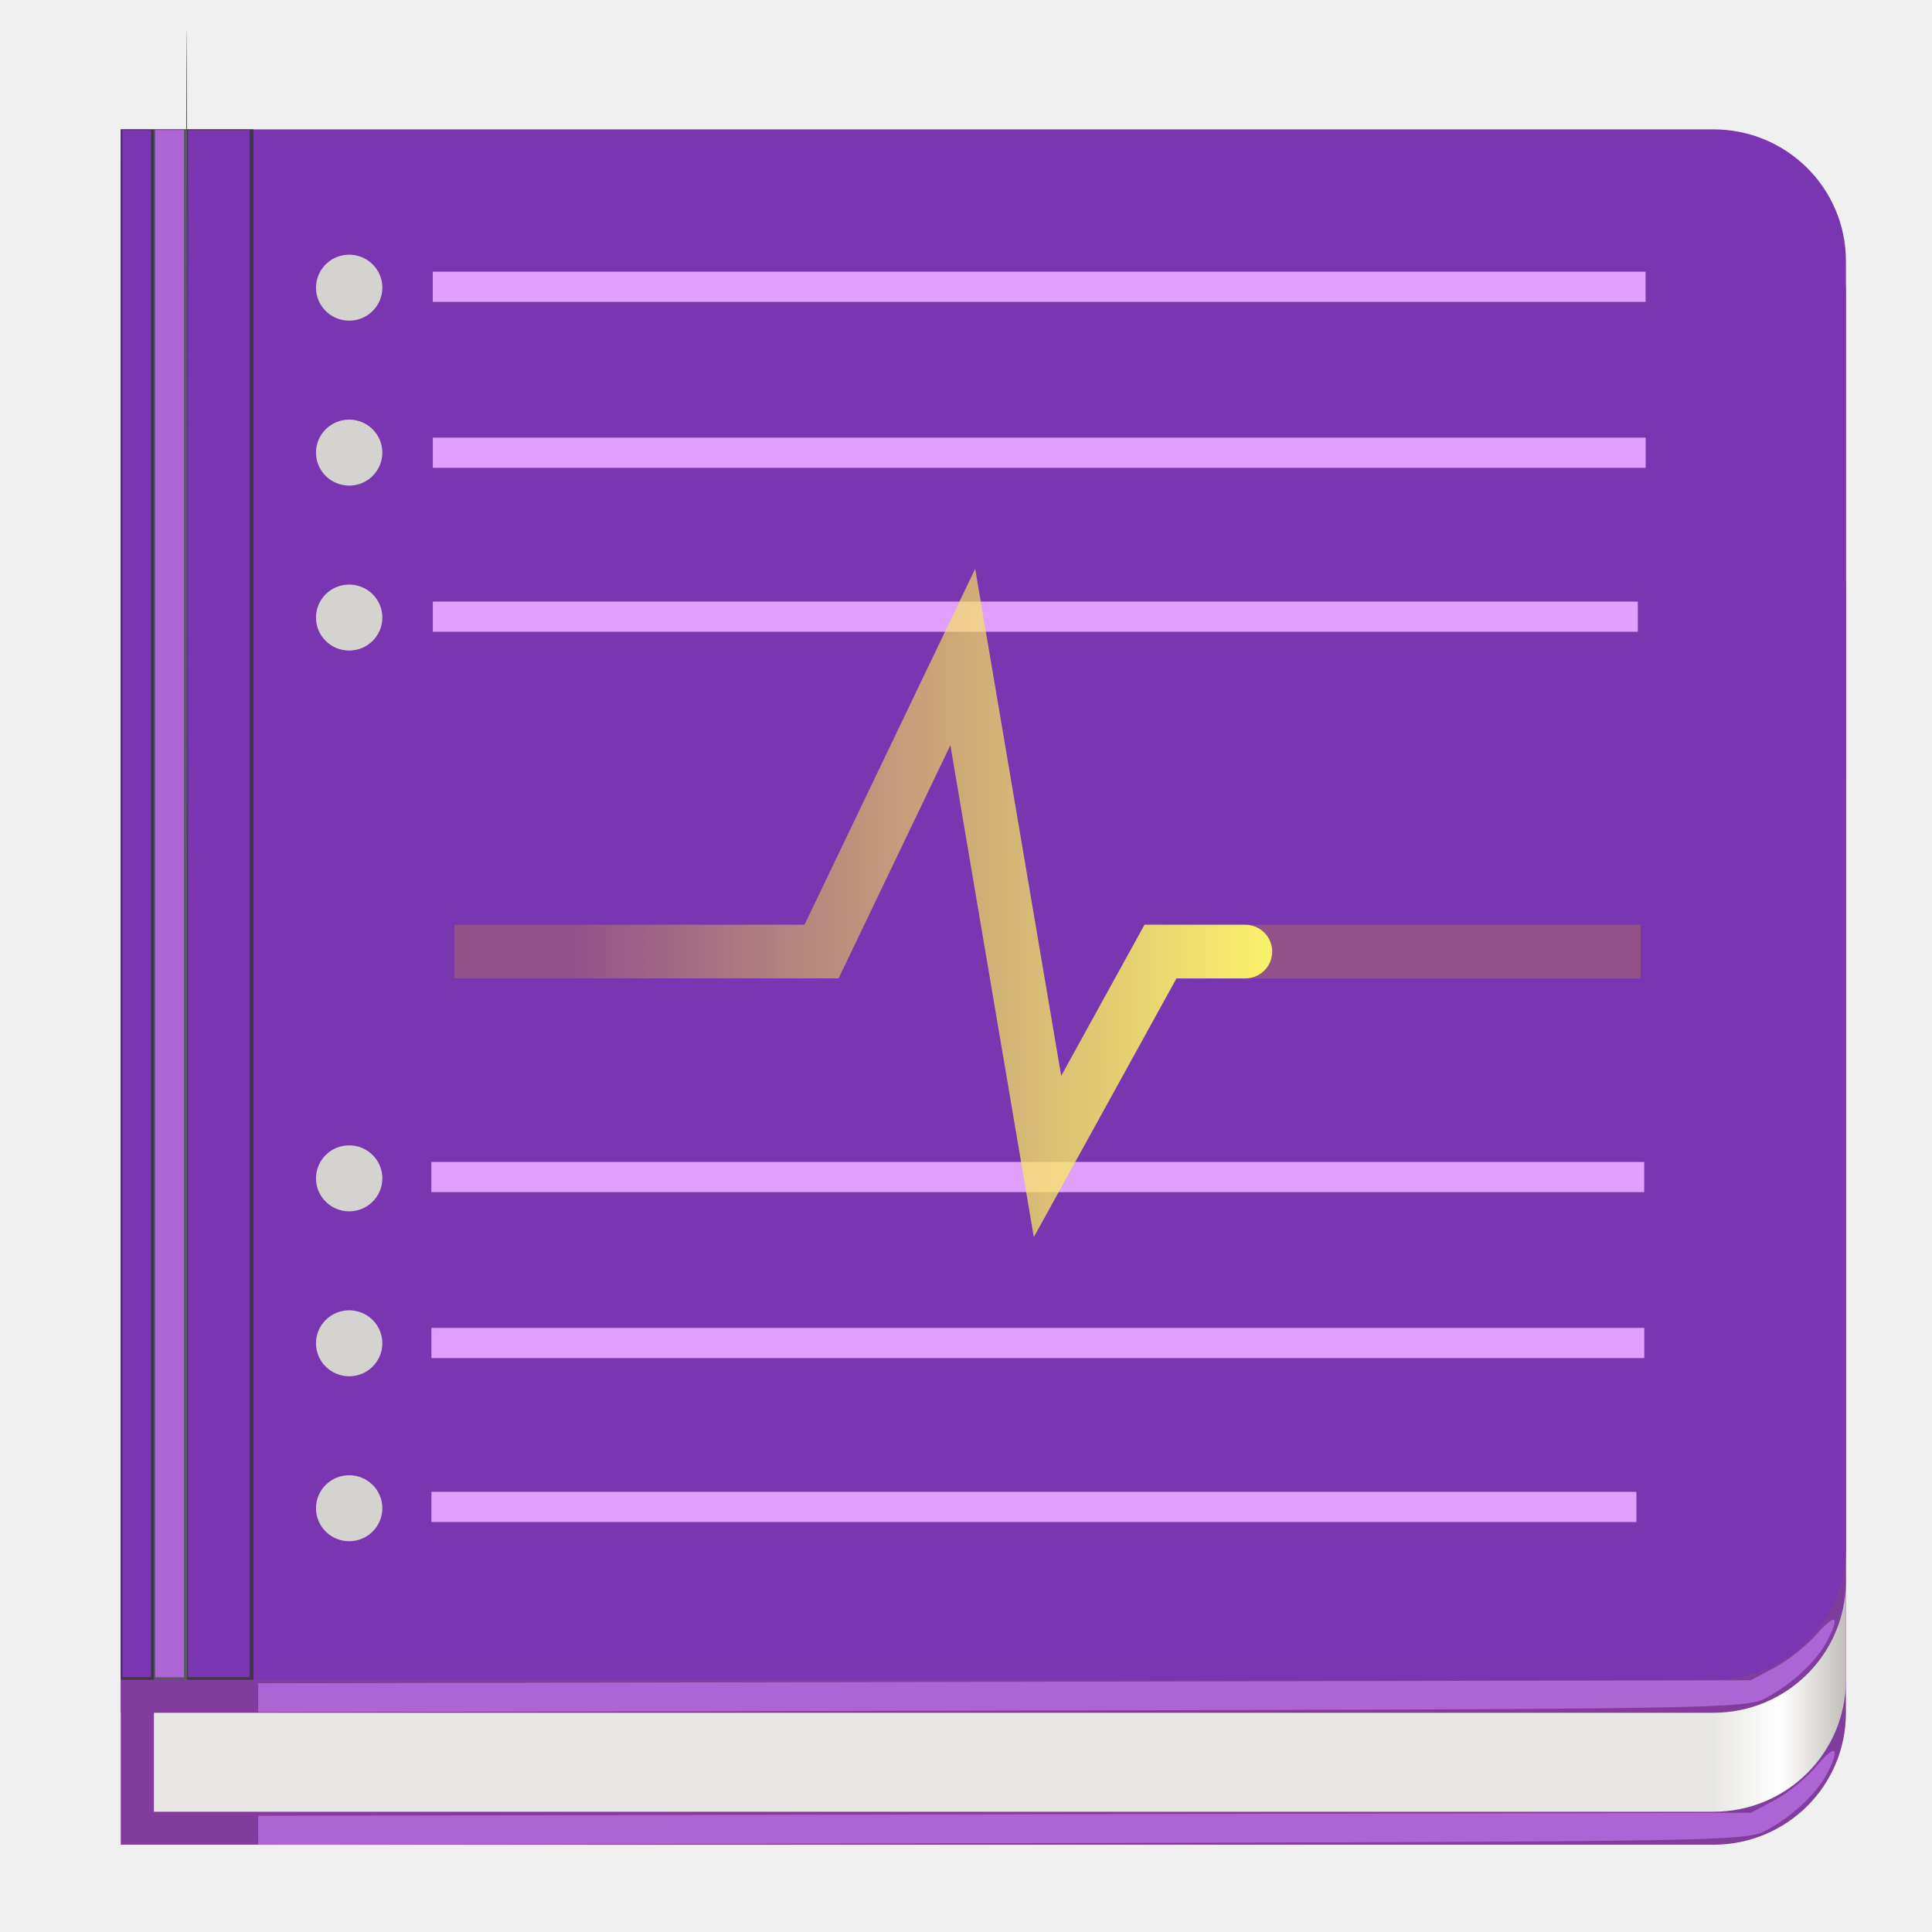
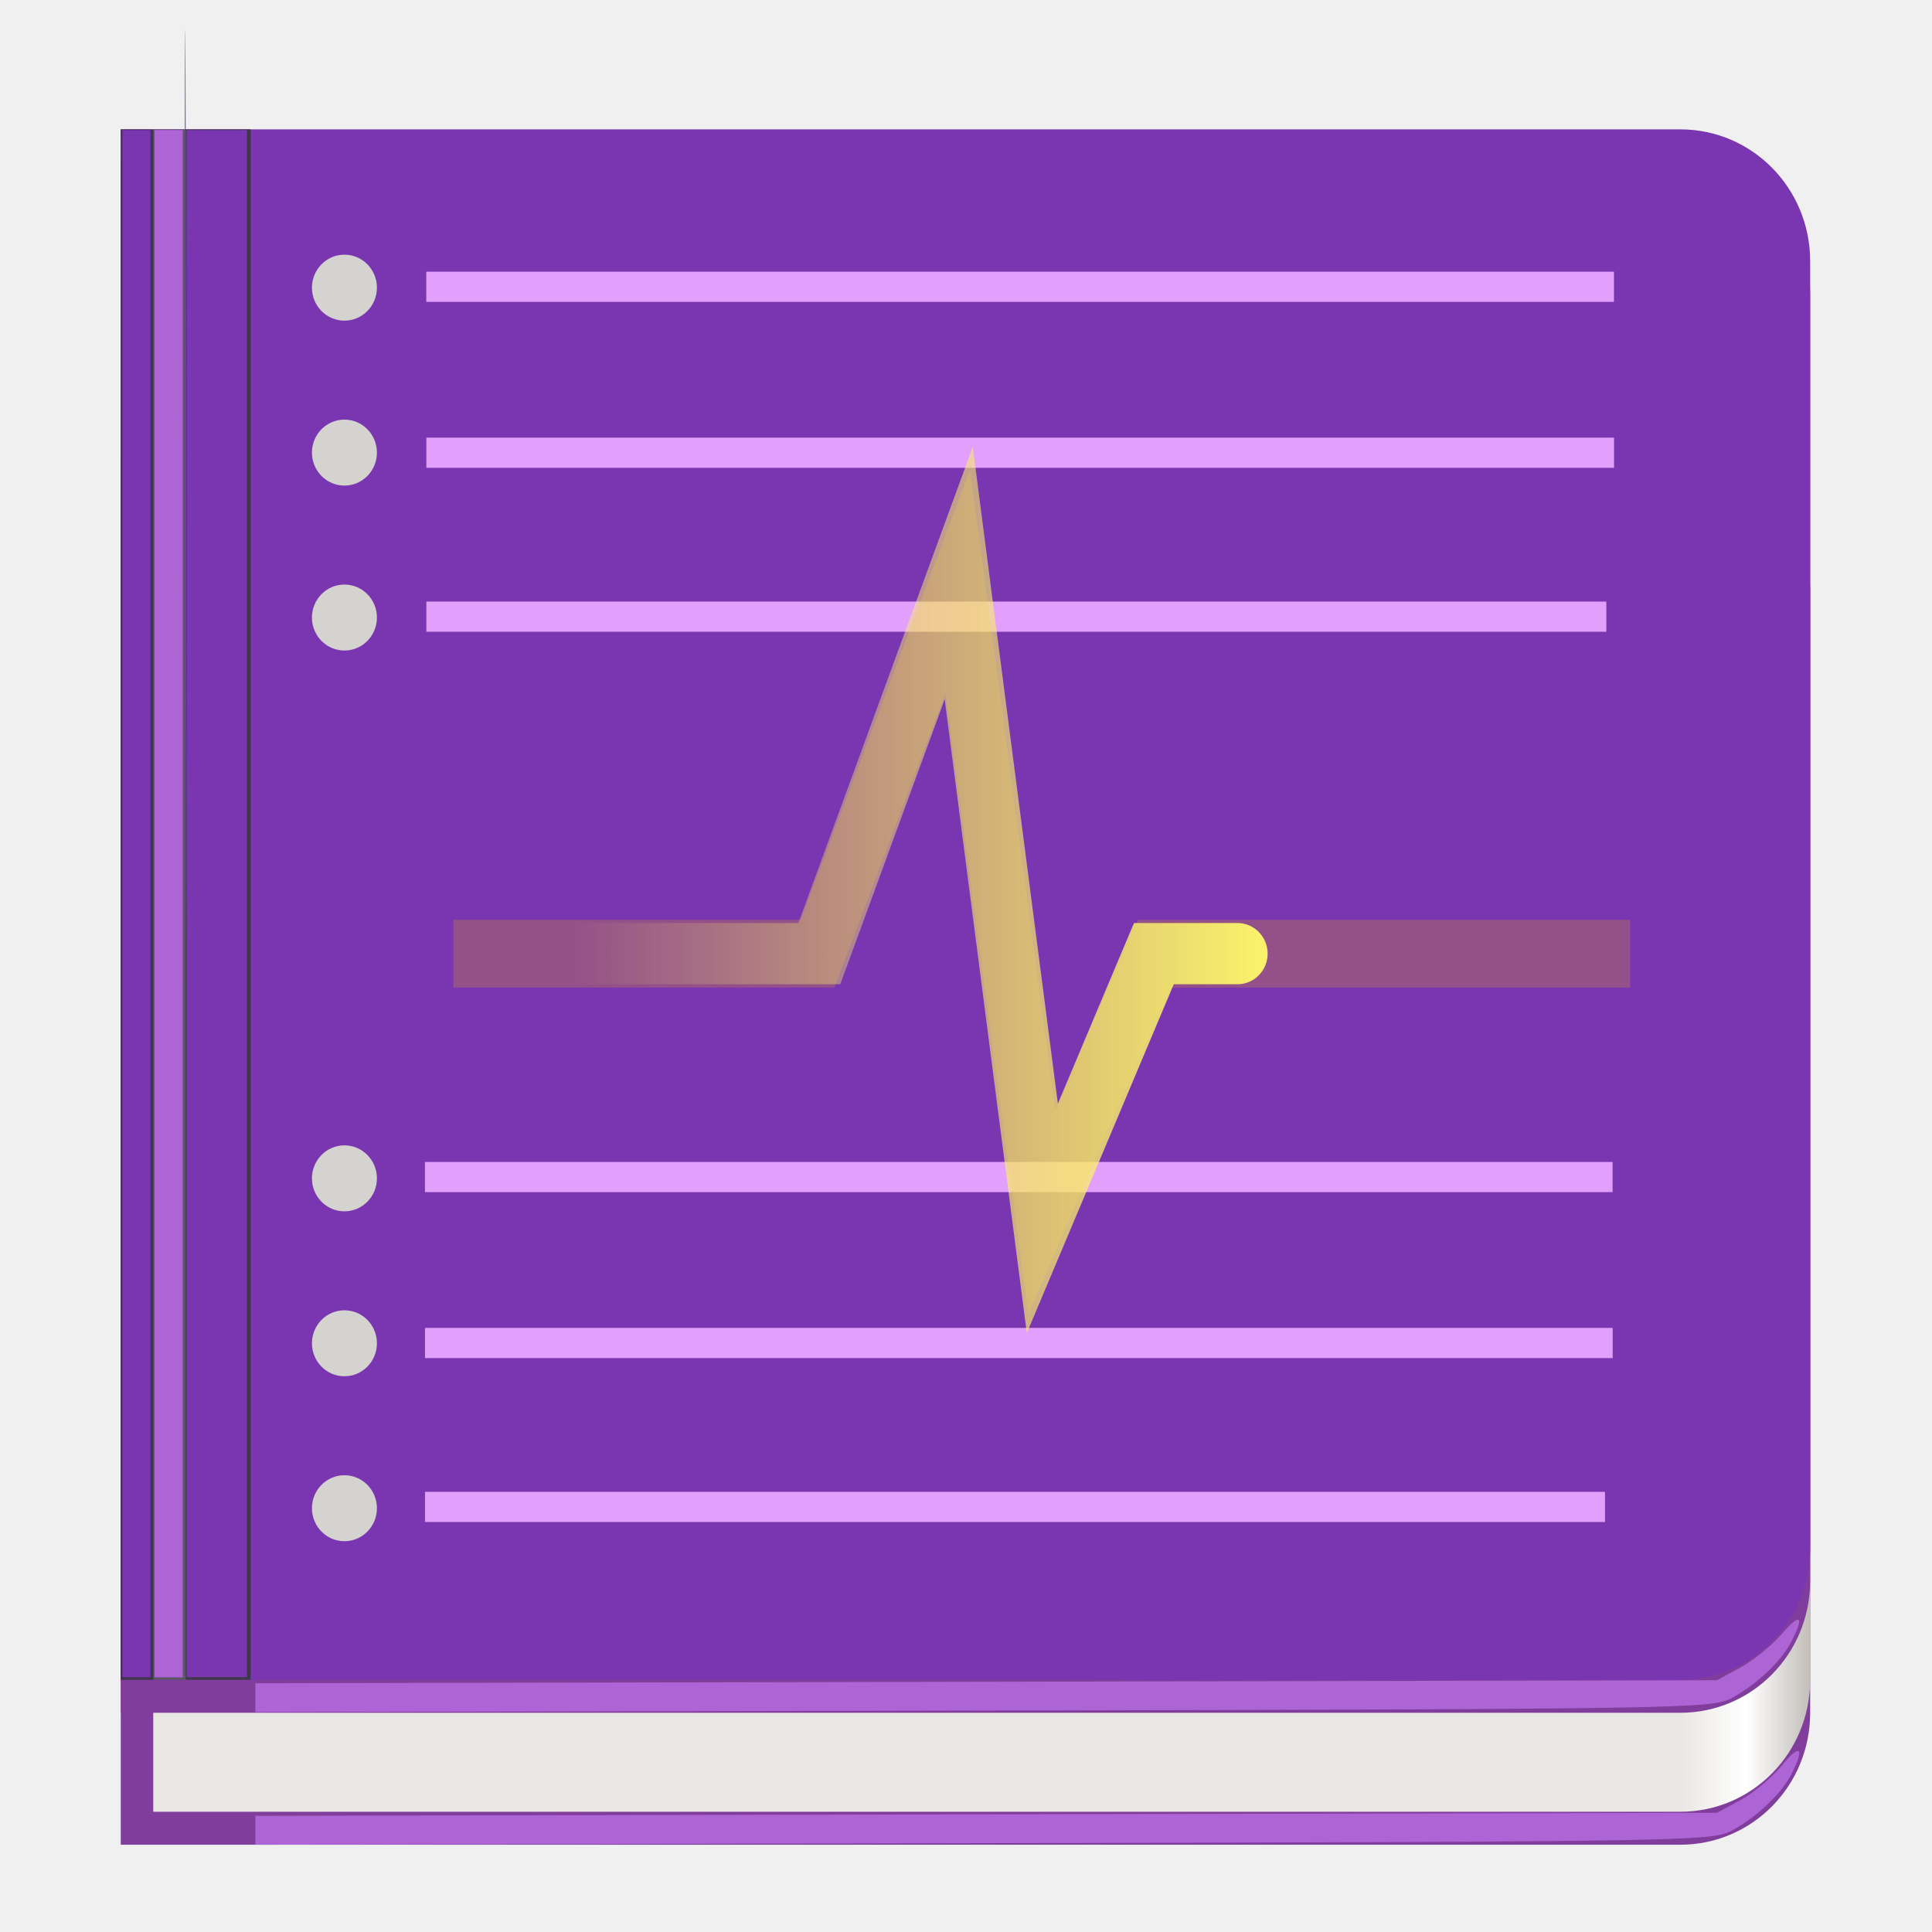
<svg xmlns="http://www.w3.org/2000/svg" xmlns:xlink="http://www.w3.org/1999/xlink" version="1.1" width="64" height="64" id="svg6333">
  <defs id="defs6335">
    <linearGradient id="linearGradient872">
      <stop style="stop-color:#667885;stop-opacity:1" offset="0" id="stop868" />
      <stop style="stop-color:#485a6c;stop-opacity:1" offset="1" id="stop870" />
    </linearGradient>
    <linearGradient x1="24" y1="5" x2="24" y2="43" id="linearGradient3381-5-4" xlink:href="#linearGradient3924-2-2-5-8" gradientUnits="userSpaceOnUse" gradientTransform="matrix(1.432432,0,0,1.436283,-2.378381,-2.470778)" />
    <linearGradient id="linearGradient3924-2-2-5-8">
      <stop id="stop3926-9-4-9-6" style="stop-color:#ffffff;stop-opacity:1" offset="0" />
      <stop id="stop3928-9-8-6-5" style="stop-color:#ffffff;stop-opacity:0.235" offset="0.063" />
      <stop id="stop3930-3-5-1-7" style="stop-color:#ffffff;stop-opacity:0.157" offset="0.951" />
      <stop id="stop3932-8-0-4-8" style="stop-color:#ffffff;stop-opacity:0.392" offset="1" />
    </linearGradient>
    <radialGradient cx="4.993" cy="43.5" r="2.5" fx="4.993" fy="43.5" id="radialGradient3337-2-2" xlink:href="#linearGradient3688-166-749-4-0-3-8" gradientUnits="userSpaceOnUse" gradientTransform="matrix(2.404541,0,0,1,41.98575,15.5)" />
    <linearGradient id="linearGradient3688-166-749-4-0-3-8">
      <stop id="stop2883-4-0-1-8" style="stop-color:#181818;stop-opacity:1" offset="0" />
      <stop id="stop2885-9-2-9-6" style="stop-color:#181818;stop-opacity:0" offset="1" />
    </linearGradient>
    <radialGradient cx="4.993" cy="43.5" r="2.5" fx="4.993" fy="43.5" id="radialGradient3339-1-4" xlink:href="#linearGradient3688-464-309-9-2-4-2" gradientUnits="userSpaceOnUse" gradientTransform="matrix(2.404541,0,0,1,-22.01424,-102.5)" />
    <linearGradient id="linearGradient3688-464-309-9-2-4-2">
      <stop id="stop2889-7-9-6-9" style="stop-color:#181818;stop-opacity:1" offset="0" />
      <stop id="stop2891-6-6-1-7" style="stop-color:#181818;stop-opacity:0" offset="1" />
    </linearGradient>
    <linearGradient id="linearGradient3702-501-757-8-4-1-1">
      <stop id="stop2895-8-9-9-1" style="stop-color:#181818;stop-opacity:0" offset="0" />
      <stop id="stop2897-7-8-7-7" style="stop-color:#181818;stop-opacity:1" offset="0.5" />
      <stop id="stop2899-4-5-1-5" style="stop-color:#181818;stop-opacity:0" offset="1" />
    </linearGradient>
    <linearGradient x1="25.058" y1="47.028" x2="25.058" y2="39.999" id="linearGradient6394" xlink:href="#linearGradient3702-501-757-8-4-1-1" gradientUnits="userSpaceOnUse" gradientTransform="matrix(1.571429,0,0,0.7142857,-5.714285,27.92857)" />
    <linearGradient xlink:href="#linearGradient872" id="linearGradient856-2-3" x1="23.528" y1="6.083" x2="23.528" y2="44.233" gradientUnits="userSpaceOnUse" gradientTransform="matrix(1.410256,0,0,1.410256,-1.846175,-3.256405)" />
    <linearGradient id="linearGradient1879">
      <stop id="stop1873" offset="0" style="stop-color:#e8e7e4;stop-opacity:1" />
      <stop style="stop-color:#ffffff;stop-opacity:1" offset="0.511" id="stop1875" />
      <stop id="stop1877" offset="1" style="stop-color:#c2bfba;stop-opacity:1" />
    </linearGradient>
    <linearGradient id="linearGradient985">
      <stop id="stop981" offset="0" style="stop-color:#f9f06b;stop-opacity:1" />
      <stop id="stop983" offset="1" style="stop-color:#f9f06b;stop-opacity:0" />
    </linearGradient>
-     <linearGradient xlink:href="#linearGradient1879" id="linearGradient2794" gradientUnits="userSpaceOnUse" gradientTransform="matrix(0.25,0,0,0.25,-865.6188,893.4512)" x1="384" y1="120" x2="416" y2="120" />
-     <linearGradient xlink:href="#linearGradient985" id="linearGradient2796" gradientUnits="userSpaceOnUse" gradientTransform="matrix(0.2128499,0,0,0.1941129,-860.8346,896.2058)" x1="301" y1="33.559" x2="104" y2="33.559" />
+     <linearGradient xlink:href="#linearGradient1879" id="linearGradient2794-3" gradientUnits="userSpaceOnUse" gradientTransform="matrix(0.25,0,0,0.25,-898.3359,890.785)" x1="384" y1="120" x2="416" y2="120" />
+     <linearGradient xlink:href="#linearGradient985" id="linearGradient2796-3" gradientUnits="userSpaceOnUse" gradientTransform="matrix(0.2145162,0,0,0.2507855,-893.0871,890.7186)" x1="301" y1="33.559" x2="104" y2="33.559" />
  </defs>
-   <g id="g8176" transform="matrix(0.5495129,0,0,0.5463847,479.6687,-463.6668)" style="display:inline;enable-background:new">
-     <path id="rect970-4-6-1-2-8" d="m -865.619,876.451 v 84 h 96 c 4.432,0 8,-3.568 8,-8 v -68 c 0,-4.432 -3.568,-8 -8,-8 z" style="display:inline;fill:#813d9c;fill-opacity:1;stroke:none;stroke-width:0.377;stroke-linejoin:round;stroke-miterlimit:4;stroke-dasharray:none;stroke-opacity:1;enable-background:new" />
-     <path style="display:inline;fill:url(#linearGradient2794);fill-opacity:1;stroke:none;stroke-width:6;stroke-linecap:butt;stroke-linejoin:miter;stroke-miterlimit:4;stroke-dasharray:none;stroke-dashoffset:0;stroke-opacity:1;marker:none;marker-start:none;marker-mid:none;marker-end:none;paint-order:normal;enable-background:new" d="m -863.619,888.451 v 70 h 94 c 4.432,0 8,-3.568 8,-8 v -54 c 0,-4.432 -3.568,-8 -8,-8 z" id="rect954-3-6-3-2-0-9-4" />
-     <path id="rect970-5-3-1-8-6-1-5" d="m -865.619,858.451 v 94 h 96 c 4.432,0 8,-3.568 8,-8 v -78 c 0,-4.432 -3.568,-8 -8,-8 z" style="display:inline;fill:#813d9c;fill-opacity:1;stroke:none;stroke-width:0.377;stroke-linejoin:round;stroke-miterlimit:4;stroke-dasharray:none;stroke-opacity:1;enable-background:new" />
-     <path id="rect970-5-4-4-1-2-0" d="m -865.619,856.451 v 94 h 96 c 4.432,0 8,-3.568 8,-8 v -78 c 0,-4.432 -3.568,-8 -8,-8 z" style="display:inline;fill:#7a36b1;fill-opacity:1;stroke:none;stroke-width:0.377;stroke-linejoin:round;stroke-miterlimit:4;stroke-dasharray:none;stroke-opacity:1;enable-background:new" />
-     <rect y="856.451" x="-865.619" height="94" width="8" id="rect1073-6-7-5-7-3" style="display:inline;fill:#3d3846;fill-opacity:1;stroke:none;stroke-width:4;stroke-linecap:round;stroke-linejoin:round;stroke-miterlimit:4;stroke-dasharray:none;stroke-dashoffset:0;stroke-opacity:1;enable-background:new" />
-     <path id="path1217-1-4-49-9-6" d="m -862.619,950.451 v -94" style="display:inline;opacity:0.15;fill:none;fill-rule:evenodd;stroke:#ffffff;stroke-width:2;stroke-linecap:butt;stroke-linejoin:miter;stroke-miterlimit:4;stroke-dasharray:none;stroke-opacity:1;enable-background:new" />
-     <path style="display:inline;fill:#7a36b1;fill-opacity:1;stroke-width:0.247;enable-background:new" d="m -861.561,903.395 v -46.899 h 1.856 1.856 v 46.899 46.899 h -1.856 -1.856 z" id="path32544-0-0-3-1" />
-     <path style="display:inline;fill:#7a36b1;fill-opacity:1;stroke-width:0.247;enable-background:new" d="m -861.687,879.395 c 0,-25.863 0.029,-36.406 0.064,-23.43 0.035,12.976 0.035,34.136 -1e-5,47.023 -0.035,12.886 -0.064,2.27 -0.064,-23.593 z" id="path32620-6-9-6-0" />
-     <path style="display:inline;fill:#ad65d6;fill-opacity:1;stroke-width:0.247;enable-background:new" d="m -863.541,903.395 v -46.899 h 0.866 0.866 v 46.899 46.899 h -0.866 -0.866 z" id="path32659-2-1-0-6" />
-     <path style="display:inline;fill:#4c158a;fill-opacity:1;stroke-width:0.247;enable-background:new" d="m -865.521,903.395 v -46.899 h 0.866 0.866 v 46.899 46.899 h -0.866 -0.866 z" id="path32735-9-7-6-3" />
-     <path style="display:inline;fill:#7a36b1;fill-opacity:1;stroke-width:0.247;enable-background:new" d="m -863.541,903.395 v -46.899 h 0.866 0.866 v 46.899 46.899 h -0.866 -0.866 z" id="path33332-0-1-6-20" />
-     <path style="display:inline;fill:#7a36b1;fill-opacity:1;stroke-width:0.247;enable-background:new" d="m -865.521,903.395 v -46.899 h 0.866 0.866 v 46.899 46.899 h -0.866 -0.866 z" id="path33482-8-1-1-6" />
-     <path style="display:inline;fill:#ad65d6;fill-opacity:1;stroke-width:0.247;enable-background:new" d="m -863.541,903.395 v -46.899 h 0.866 0.866 v 46.899 46.899 h -0.866 -0.866 z" id="path33862-3-97-7-1" />
-     <path style="display:inline;fill:#e29ffc;fill-opacity:1;stroke-width:0.153;enable-background:new" d="m -846.889,939.971 v -0.915 h 36.32 36.32 v 0.915 0.915 h -36.32 -36.32 z" id="path209464-7-0-1-7-4-4-5-3-55" />
-     <a id="a211277-8-1-0-6-7-4" transform="matrix(0.9341682,0,0,1,-208.491,479.7297)" style="display:inline;fill:#e29ffc;enable-background:new">
-       <path style="display:inline;fill:#e29ffc;fill-opacity:1;stroke-width:0.159;enable-background:new" d="m -683.387,450.303 v -0.915 h 39.133 39.133 v 0.915 0.915 h -39.133 -39.133 z" id="path209464-7-0-1-0-4-8-3-3-5-7" />
-     </a>
-     <a id="a211277-1-5-5-9-9-9-6" transform="matrix(0.9341682,0,0,1,-208.4956,469.6676)" style="display:inline;fill:#e29ffc;enable-background:new">
-       <path style="display:inline;fill:#e29ffc;fill-opacity:1;stroke-width:0.159;enable-background:new" d="m -683.387,450.303 v -0.915 h 39.133 39.133 v 0.915 0.915 h -39.133 -39.133 z" id="path209464-7-0-1-0-3-0-9-1-4-2-5" />
-     </a>
-     <path style="display:inline;fill:#e29ffc;fill-opacity:1;stroke-width:0.153;enable-background:new" d="m -846.806,885.996 v -0.915 h 36.32 36.32 v 0.915 0.915 h -36.32 -36.32 z" id="path209464-7-0-1-7-4-4-5-3-7-6" />
-     <a id="a211277-8-1-0-6-7-3-9" transform="matrix(0.9341682,0,0,1,-208.4075,425.7552)" style="display:inline;fill:#e29ffc;enable-background:new">
-       <path style="display:inline;fill:#e29ffc;fill-opacity:1;stroke-width:0.159;enable-background:new" d="m -683.387,450.303 v -0.915 h 39.133 39.133 v 0.915 0.915 h -39.133 -39.133 z" id="path209464-7-0-1-0-4-8-3-3-5-6-3" />
-     </a>
-     <a id="a211277-1-5-5-9-9-9-1-7" transform="matrix(0.9341682,0,0,1,-208.4121,415.6931)" style="display:inline;fill:#e29ffc;enable-background:new">
-       <path style="display:inline;fill:#e29ffc;fill-opacity:1;stroke-width:0.159;enable-background:new" d="m -683.387,450.303 v -0.915 h 39.133 39.133 v 0.915 0.915 h -39.133 -39.133 z" id="path209464-7-0-1-0-3-0-9-1-4-2-2-4" />
-     </a>
-     <path style="fill:#ad65d6;fill-opacity:1;stroke-width:0.349" d="m -857.333,951.537 v -0.875 l 44.992,-0.092 44.992,-0.092 1.431,-0.766 c 0.787,-0.421 1.927,-1.331 2.534,-2.022 1.165,-1.326 1.433,-1.13 0.61,0.446 -0.629,1.203 -2.137,2.605 -3.7,3.437 -1.172,0.624 -3.082,0.655 -46.04,0.745 l -44.817,0.094 z" id="path28190-9-8-2-5" />
-     <path style="fill:#ad65d6;fill-opacity:1;stroke-width:0.349" d="m -857.333,959.575 v -0.876 l 44.992,-0.092 44.992,-0.092 1.451,-0.776 c 0.798,-0.427 1.938,-1.367 2.534,-2.089 1.13,-1.37 1.436,-1.098 0.589,0.524 -0.629,1.203 -2.137,2.605 -3.7,3.437 -1.172,0.624 -3.083,0.655 -46.04,0.746 l -44.817,0.095 z" id="path28229-6-12-8-2" />
-     <circle r="2" cy="940.05" cx="-851.849" id="circle1505-1-2-4" style="vector-effect:none;fill:#d5d3cf;fill-opacity:1;stroke:none;stroke-width:8;stroke-linecap:butt;stroke-linejoin:round;stroke-miterlimit:4;stroke-dasharray:none;stroke-dashoffset:0;stroke-opacity:1" />
-     <circle style="vector-effect:none;fill:#d5d3cf;fill-opacity:1;stroke:none;stroke-width:8;stroke-linecap:butt;stroke-linejoin:round;stroke-miterlimit:4;stroke-dasharray:none;stroke-dashoffset:0;stroke-opacity:1" id="circle1507-7-9-7" cx="-851.849" cy="930.05" r="2" />
-     <circle r="2" cy="920.05" cx="-851.849" id="circle1509-2-3-4" style="vector-effect:none;fill:#d5d3cf;fill-opacity:1;stroke:none;stroke-width:8;stroke-linecap:butt;stroke-linejoin:round;stroke-miterlimit:4;stroke-dasharray:none;stroke-dashoffset:0;stroke-opacity:1" />
-     <circle style="vector-effect:none;fill:#d5d3cf;fill-opacity:1;stroke:none;stroke-width:8;stroke-linecap:butt;stroke-linejoin:round;stroke-miterlimit:4;stroke-dasharray:none;stroke-dashoffset:0;stroke-opacity:1" id="circle1511-7-9-43" cx="-851.849" cy="886.05" r="2" />
-     <circle r="2" cy="876.05" cx="-851.849" id="circle1513-9-2-0-0" style="vector-effect:none;fill:#d5d3cf;fill-opacity:1;stroke:none;stroke-width:8;stroke-linecap:butt;stroke-linejoin:round;stroke-miterlimit:4;stroke-dasharray:none;stroke-dashoffset:0;stroke-opacity:1" />
-     <circle style="vector-effect:none;fill:#d5d3cf;fill-opacity:1;stroke:none;stroke-width:8;stroke-linecap:butt;stroke-linejoin:round;stroke-miterlimit:4;stroke-dasharray:none;stroke-dashoffset:0;stroke-opacity:1" id="circle1515-2-8-7" cx="-851.849" cy="866.05" r="2" />
-     <path id="path1092-6-1-3-7-5-5-1-4-8" style="display:inline;opacity:0.236;fill:none;stroke:#e5a50a;stroke-width:3.252;stroke-linecap:butt;stroke-linejoin:miter;stroke-miterlimit:10;stroke-dasharray:none;stroke-opacity:1;enable-background:new" d="m -845.509,906.3 h 22.136 l 8.514,-17.858 5.108,30.282 6.811,-12.423 h 28.948" />
-     <path id="path1092-6-1-3-7-5-1-0-0-3-6" style="display:inline;fill:none;stroke:url(#linearGradient2796);stroke-width:3.252;stroke-linecap:round;stroke-linejoin:miter;stroke-miterlimit:10;stroke-dasharray:none;stroke-opacity:1;enable-background:new" d="m -845.509,906.3 h 22.136 l 8.514,-17.858 5.108,30.282 6.811,-12.423 h 5.108" />
+   <g id="g4066" transform="matrix(0.5381176,0,0,0.5463847,487.4103,-462.21)" style="display:inline">
+     <g id="g3074" style="display:inline;enable-background:new">
+       <path id="rect970-4-6-1-2-8-2" d="m -898.336,873.785 v 84 h 96 c 4.432,0 8,-3.568 8,-8 v -68 c 0,-4.432 -3.568,-8 -8,-8 z" style="display:inline;fill:#813d9c;fill-opacity:1;stroke:none;stroke-width:0.377;stroke-linejoin:round;stroke-miterlimit:4;stroke-dasharray:none;stroke-opacity:1;enable-background:new" />
+       <path style="display:inline;fill:url(#linearGradient2794-3);fill-opacity:1;stroke:none;stroke-width:6;stroke-linecap:butt;stroke-linejoin:miter;stroke-miterlimit:4;stroke-dasharray:none;stroke-dashoffset:0;stroke-opacity:1;marker:none;marker-start:none;marker-mid:none;marker-end:none;paint-order:normal;enable-background:new" d="m -896.336,885.785 v 70 h 94 c 4.432,0 8,-3.568 8,-8 v -54 c 0,-4.432 -3.568,-8 -8,-8 z" id="rect954-3-6-3-2-0-9-4-9" />
+       <path id="rect970-5-3-1-8-6-1-5-1" d="m -898.336,855.785 v 94 h 96 c 4.432,0 8,-3.568 8,-8 v -78 c 0,-4.432 -3.568,-8 -8,-8 z" style="display:inline;fill:#813d9c;fill-opacity:1;stroke:none;stroke-width:0.377;stroke-linejoin:round;stroke-miterlimit:4;stroke-dasharray:none;stroke-opacity:1;enable-background:new" />
+       <path id="rect970-5-4-4-1-2-0-2" d="m -898.336,853.785 v 94 h 96 c 4.432,0 8,-3.568 8,-8 v -78 c 0,-4.432 -3.568,-8 -8,-8 z" style="display:inline;fill:#7a36b1;fill-opacity:1;stroke:none;stroke-width:0.377;stroke-linejoin:round;stroke-miterlimit:4;stroke-dasharray:none;stroke-opacity:1;enable-background:new" />
+       <rect y="853.785" x="-898.336" height="94" width="8" id="rect1073-6-7-5-7-3-7" style="display:inline;fill:#3d3846;fill-opacity:1;stroke:none;stroke-width:4;stroke-linecap:round;stroke-linejoin:round;stroke-miterlimit:4;stroke-dasharray:none;stroke-dashoffset:0;stroke-opacity:1;enable-background:new" />
+       <path id="path1217-1-4-49-9-6-0" d="m -895.336,947.785 v -94" style="display:inline;opacity:0.15;fill:none;fill-rule:evenodd;stroke:#ffffff;stroke-width:2;stroke-linecap:butt;stroke-linejoin:miter;stroke-miterlimit:4;stroke-dasharray:none;stroke-opacity:1;enable-background:new" />
+       <path style="display:inline;fill:#7a36b1;fill-opacity:1;stroke-width:0.247;enable-background:new" d="m -894.278,900.729 v -46.899 h 1.856 1.856 v 46.899 46.899 h -1.856 -1.856 z" id="path32544-0-0-3-1-9" />
+       <path style="display:inline;fill:#7a36b1;fill-opacity:1;stroke-width:0.247;enable-background:new" d="m -894.405,876.729 c 0,-25.863 0.029,-36.406 0.064,-23.43 0.035,12.976 0.035,34.136 0,47.023 -0.035,12.886 -0.064,2.27 -0.064,-23.593 z" id="path32620-6-9-6-0-3" />
+       <path style="display:inline;fill:#ad65d6;fill-opacity:1;stroke-width:0.247;enable-background:new" d="m -896.258,900.729 v -46.899 h 0.866 0.866 v 46.899 46.899 h -0.866 -0.866 z" id="path32659-2-1-0-6-6" />
+       <path style="display:inline;fill:#4c158a;fill-opacity:1;stroke-width:0.247;enable-background:new" d="m -898.238,900.729 v -46.899 h 0.866 0.866 v 46.899 46.899 h -0.866 -0.866 z" id="path32735-9-7-6-3-0" />
+       <path style="display:inline;fill:#7a36b1;fill-opacity:1;stroke-width:0.247;enable-background:new" d="m -896.258,900.729 v -46.899 h 0.866 0.866 v 46.899 46.899 h -0.866 -0.866 z" id="path33332-0-1-6-20-6" />
+       <path style="display:inline;fill:#7a36b1;fill-opacity:1;stroke-width:0.247;enable-background:new" d="m -898.238,900.729 v -46.899 h 0.866 0.866 v 46.899 46.899 h -0.866 -0.866 z" id="path33482-8-1-1-6-2" />
+       <path style="display:inline;fill:#ad65d6;fill-opacity:1;stroke-width:0.247;enable-background:new" d="m -896.258,900.729 v -46.899 h 0.866 0.866 v 46.899 46.899 h -0.866 -0.866 z" id="path33862-3-97-7-1-6" />
+       <path style="display:inline;fill:#e29ffc;fill-opacity:1;stroke-width:0.153;enable-background:new" d="m -879.606,937.304 v -0.915 h 36.32 36.32 v 0.915 0.915 h -36.32 -36.32 z" id="path209464-7-0-1-7-4-4-5-3-55-1" />
+       <a id="a211277-8-1-0-6-7-4-8" transform="matrix(0.9341682,0,0,1,-241.2081,477.0635)" style="display:inline;fill:#e29ffc;enable-background:new">
+         <path style="display:inline;fill:#e29ffc;fill-opacity:1;stroke-width:0.159;enable-background:new" d="m -683.387,450.303 v -0.915 h 39.133 39.133 v 0.915 0.915 h -39.133 -39.133 z" id="path209464-7-0-1-0-4-8-3-3-5-7-7" />
+       </a>
+       <a id="a211277-1-5-5-9-9-9-6-9" transform="matrix(0.9341682,0,0,1,-241.2127,467.0014)" style="display:inline;fill:#e29ffc;enable-background:new">
+         <path style="display:inline;fill:#e29ffc;fill-opacity:1;stroke-width:0.159;enable-background:new" d="m -683.387,450.303 v -0.915 h 39.133 39.133 v 0.915 0.915 h -39.133 -39.133 z" id="path209464-7-0-1-0-3-0-9-1-4-2-5-2" />
+       </a>
+       <path style="display:inline;fill:#e29ffc;fill-opacity:1;stroke-width:0.153;enable-background:new" d="m -879.523,883.33 v -0.915 h 36.32 36.32 v 0.915 0.915 h -36.32 -36.32 z" id="path209464-7-0-1-7-4-4-5-3-7-6-0" />
+       <a id="a211277-8-1-0-6-7-3-9-2" transform="matrix(0.9341682,0,0,1,-241.1246,423.089)" style="display:inline;fill:#e29ffc;enable-background:new">
+         <path style="display:inline;fill:#e29ffc;fill-opacity:1;stroke-width:0.159;enable-background:new" d="m -683.387,450.303 v -0.915 h 39.133 39.133 v 0.915 0.915 h -39.133 -39.133 z" id="path209464-7-0-1-0-4-8-3-3-5-6-3-3" />
+       </a>
+       <a id="a211277-1-5-5-9-9-9-1-7-7" transform="matrix(0.9341682,0,0,1,-241.1292,413.0269)" style="display:inline;fill:#e29ffc;enable-background:new">
+         <path style="display:inline;fill:#e29ffc;fill-opacity:1;stroke-width:0.159;enable-background:new" d="m -683.387,450.303 v -0.915 h 39.133 39.133 v 0.915 0.915 h -39.133 -39.133 z" id="path209464-7-0-1-0-3-0-9-1-4-2-2-4-5" />
+       </a>
+       <path style="fill:#ad65d6;fill-opacity:1;stroke-width:0.349" d="m -890.051,948.87 v -0.875 l 44.992,-0.092 44.992,-0.092 1.431,-0.766 c 0.787,-0.421 1.927,-1.331 2.534,-2.022 1.165,-1.326 1.433,-1.13 0.61,0.446 -0.629,1.203 -2.137,2.605 -3.7,3.437 -1.172,0.624 -3.082,0.655 -46.04,0.745 l -44.817,0.094 z" id="path28190-9-8-2-5-9" />
+       <path style="fill:#ad65d6;fill-opacity:1;stroke-width:0.349" d="m -890.051,956.909 v -0.876 l 44.992,-0.092 44.992,-0.092 1.451,-0.776 c 0.798,-0.427 1.938,-1.367 2.534,-2.089 1.13,-1.37 1.436,-1.098 0.589,0.524 -0.629,1.203 -2.137,2.605 -3.7,3.437 -1.172,0.624 -3.083,0.655 -46.04,0.746 l -44.817,0.095 z" id="path28229-6-12-8-2-2" />
+       <circle r="2" cy="937.383" cx="-884.566" id="circle1505-1-2-4-2" style="vector-effect:none;fill:#d5d3cf;fill-opacity:1;stroke:none;stroke-width:8;stroke-linecap:butt;stroke-linejoin:round;stroke-miterlimit:4;stroke-dasharray:none;stroke-dashoffset:0;stroke-opacity:1" />
+       <circle style="vector-effect:none;fill:#d5d3cf;fill-opacity:1;stroke:none;stroke-width:8;stroke-linecap:butt;stroke-linejoin:round;stroke-miterlimit:4;stroke-dasharray:none;stroke-dashoffset:0;stroke-opacity:1" id="circle1507-7-9-7-8" cx="-884.566" cy="927.383" r="2" />
+       <circle r="2" cy="917.383" cx="-884.566" id="circle1509-2-3-4-9" style="vector-effect:none;fill:#d5d3cf;fill-opacity:1;stroke:none;stroke-width:8;stroke-linecap:butt;stroke-linejoin:round;stroke-miterlimit:4;stroke-dasharray:none;stroke-dashoffset:0;stroke-opacity:1" />
+       <circle style="vector-effect:none;fill:#d5d3cf;fill-opacity:1;stroke:none;stroke-width:8;stroke-linecap:butt;stroke-linejoin:round;stroke-miterlimit:4;stroke-dasharray:none;stroke-dashoffset:0;stroke-opacity:1" id="circle1511-7-9-43-7" cx="-884.566" cy="883.383" r="2" />
+       <circle r="2" cy="873.383" cx="-884.566" id="circle1513-9-2-0-0-3" style="vector-effect:none;fill:#d5d3cf;fill-opacity:1;stroke:none;stroke-width:8;stroke-linecap:butt;stroke-linejoin:round;stroke-miterlimit:4;stroke-dasharray:none;stroke-dashoffset:0;stroke-opacity:1" />
+       <circle style="vector-effect:none;fill:#d5d3cf;fill-opacity:1;stroke:none;stroke-width:8;stroke-linecap:butt;stroke-linejoin:round;stroke-miterlimit:4;stroke-dasharray:none;stroke-dashoffset:0;stroke-opacity:1" id="circle1515-2-8-7-6" cx="-884.566" cy="863.383" r="2" />
+       <g id="g1010" transform="matrix(1.012845,0,0,1.263944,11.65211,-238.3824)">
+         <path id="path1092-6-1-3-7-5-5-1-4-8-1" style="display:inline;opacity:0.236;fill:none;stroke:#e5a50a;stroke-width:3.252;stroke-linecap:butt;stroke-linejoin:miter;stroke-miterlimit:10;stroke-dasharray:none;stroke-opacity:1;enable-background:new" d="m -878.227,903.634 h 22.136 l 8.514,-17.858 5.108,30.282 6.811,-12.423 h 28.948" />
+       </g>
+       <path id="path1092-6-1-3-7-5-1-0-0-3-6-2" style="display:inline;fill:none;stroke:url(#linearGradient2796-3);stroke-width:3.711;stroke-linecap:round;stroke-linejoin:miter;stroke-miterlimit:10;stroke-dasharray:none;stroke-opacity:1;enable-background:new" d="m -877.642,903.759 h 22.31 l 8.581,-23.072 5.148,39.123 6.865,-16.05 h 5.148" />
+     </g>
  </g>
</svg>
